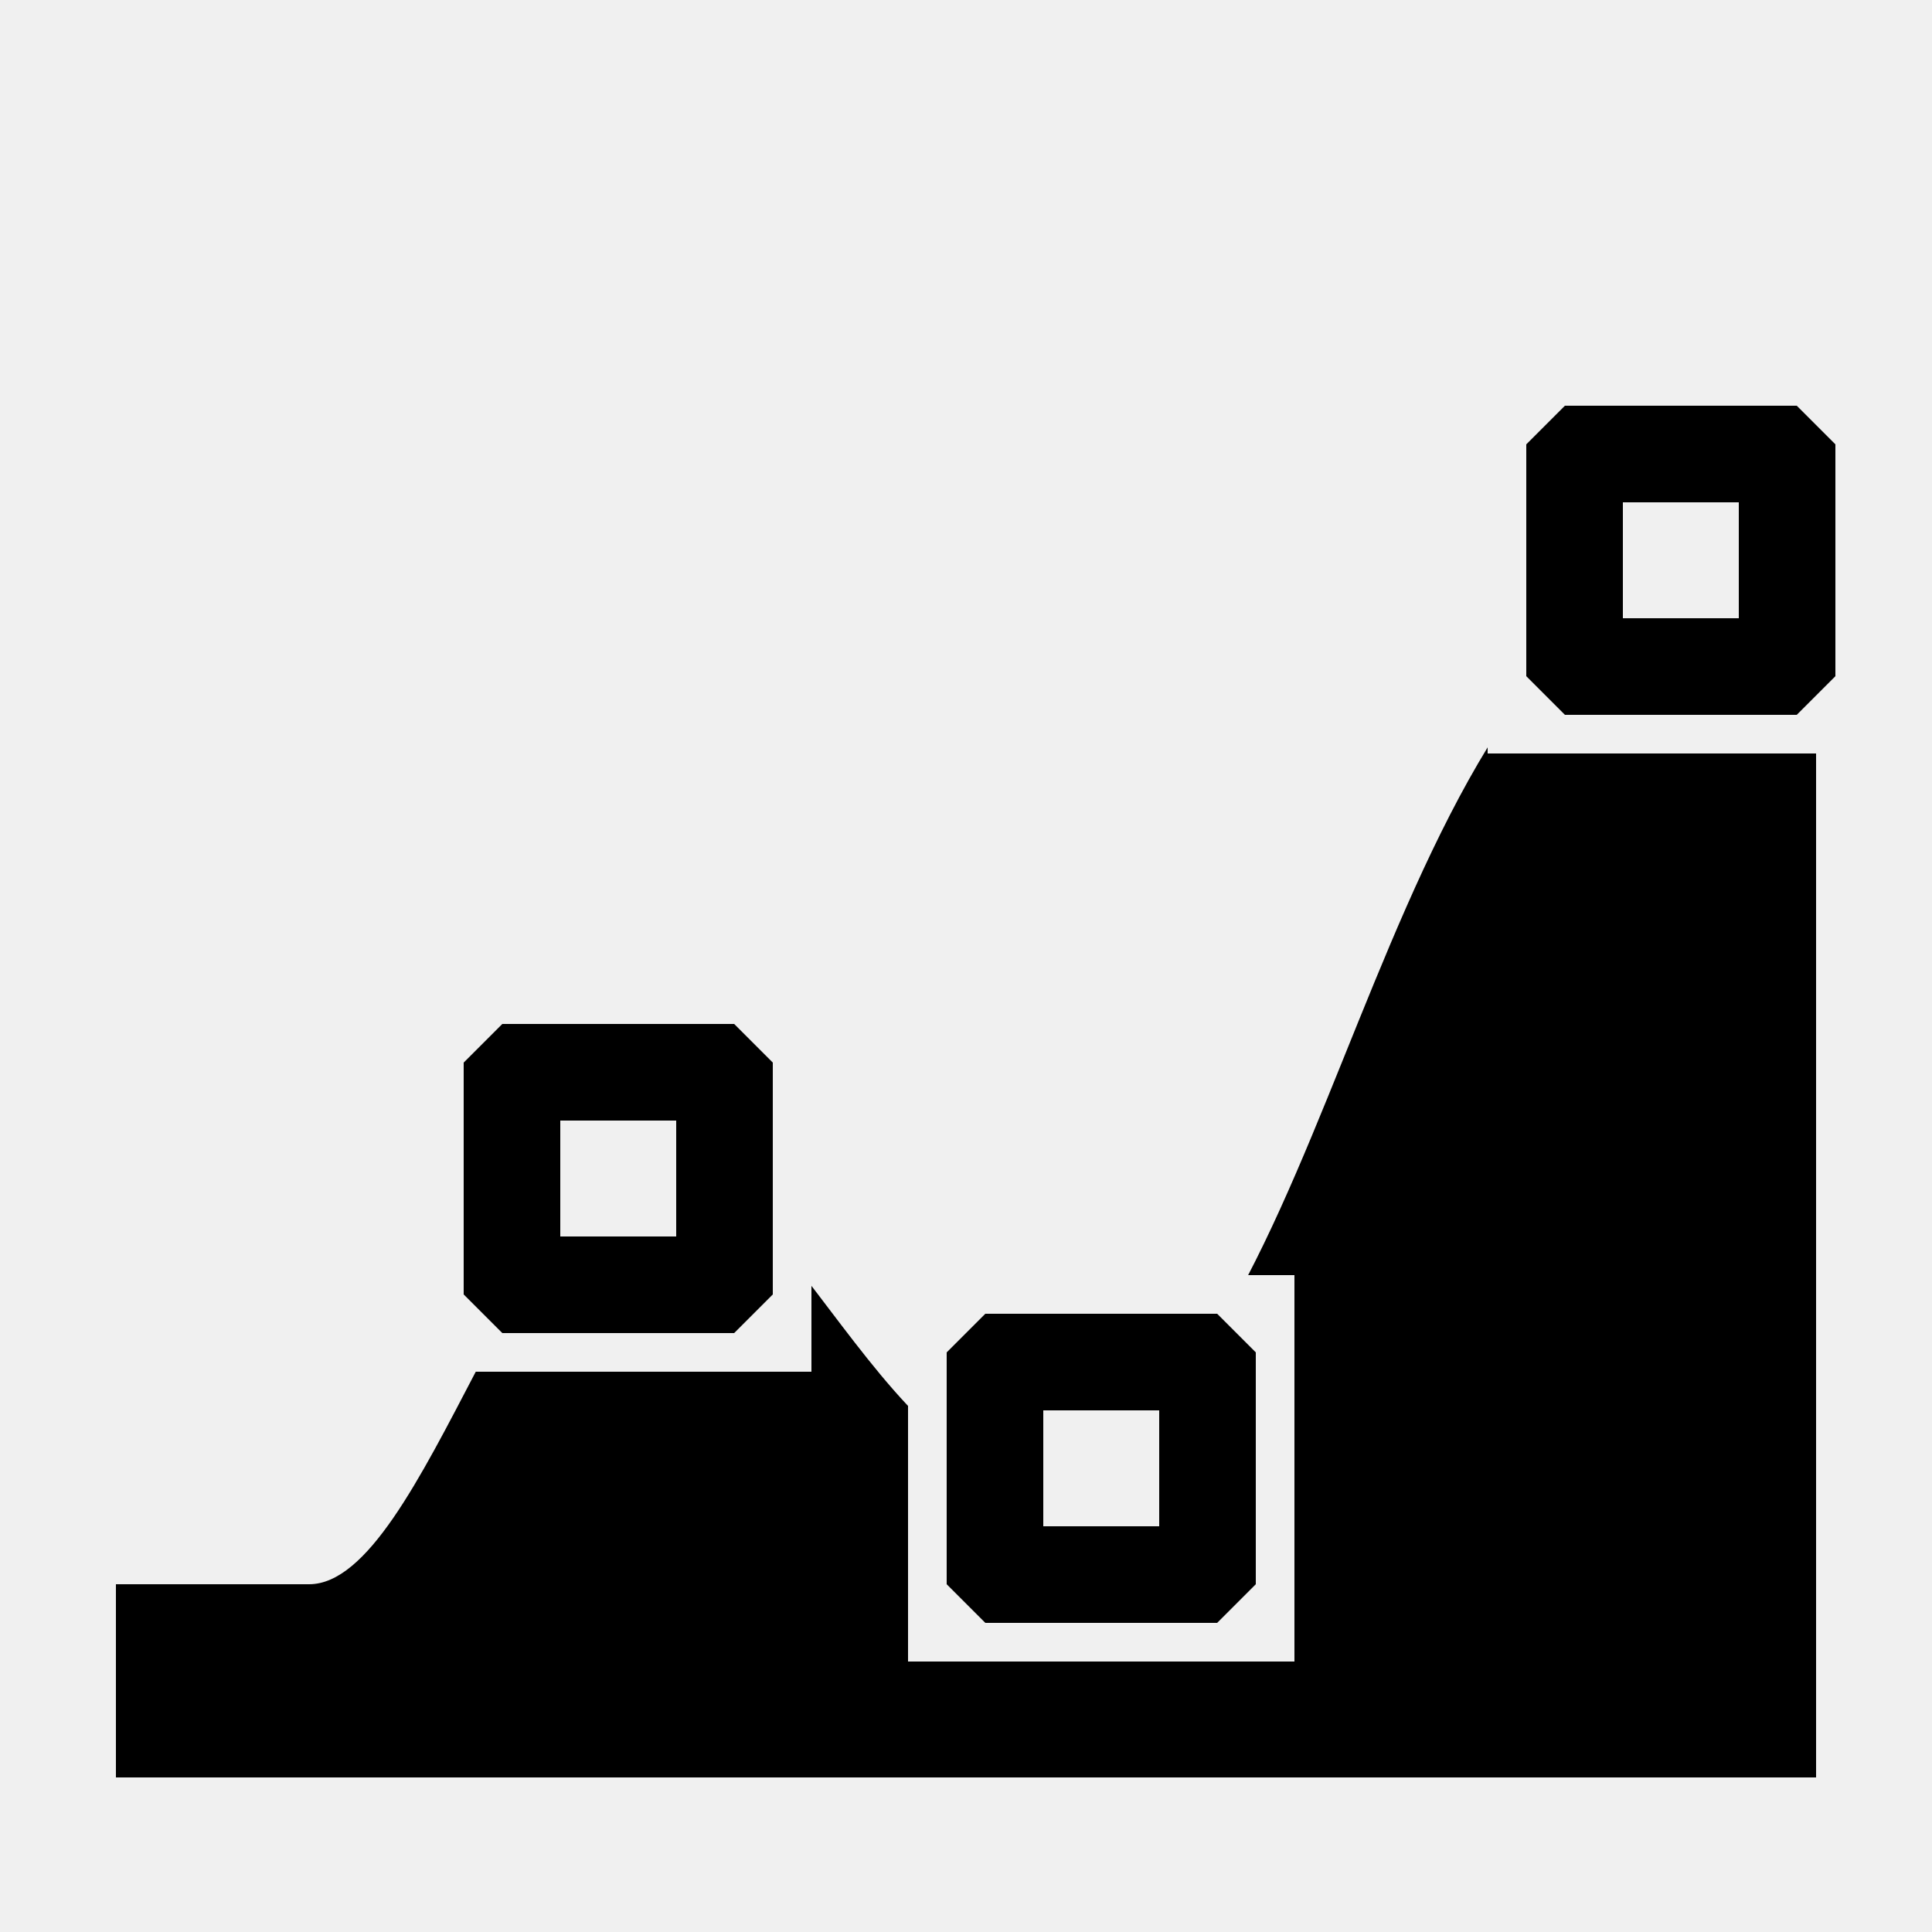
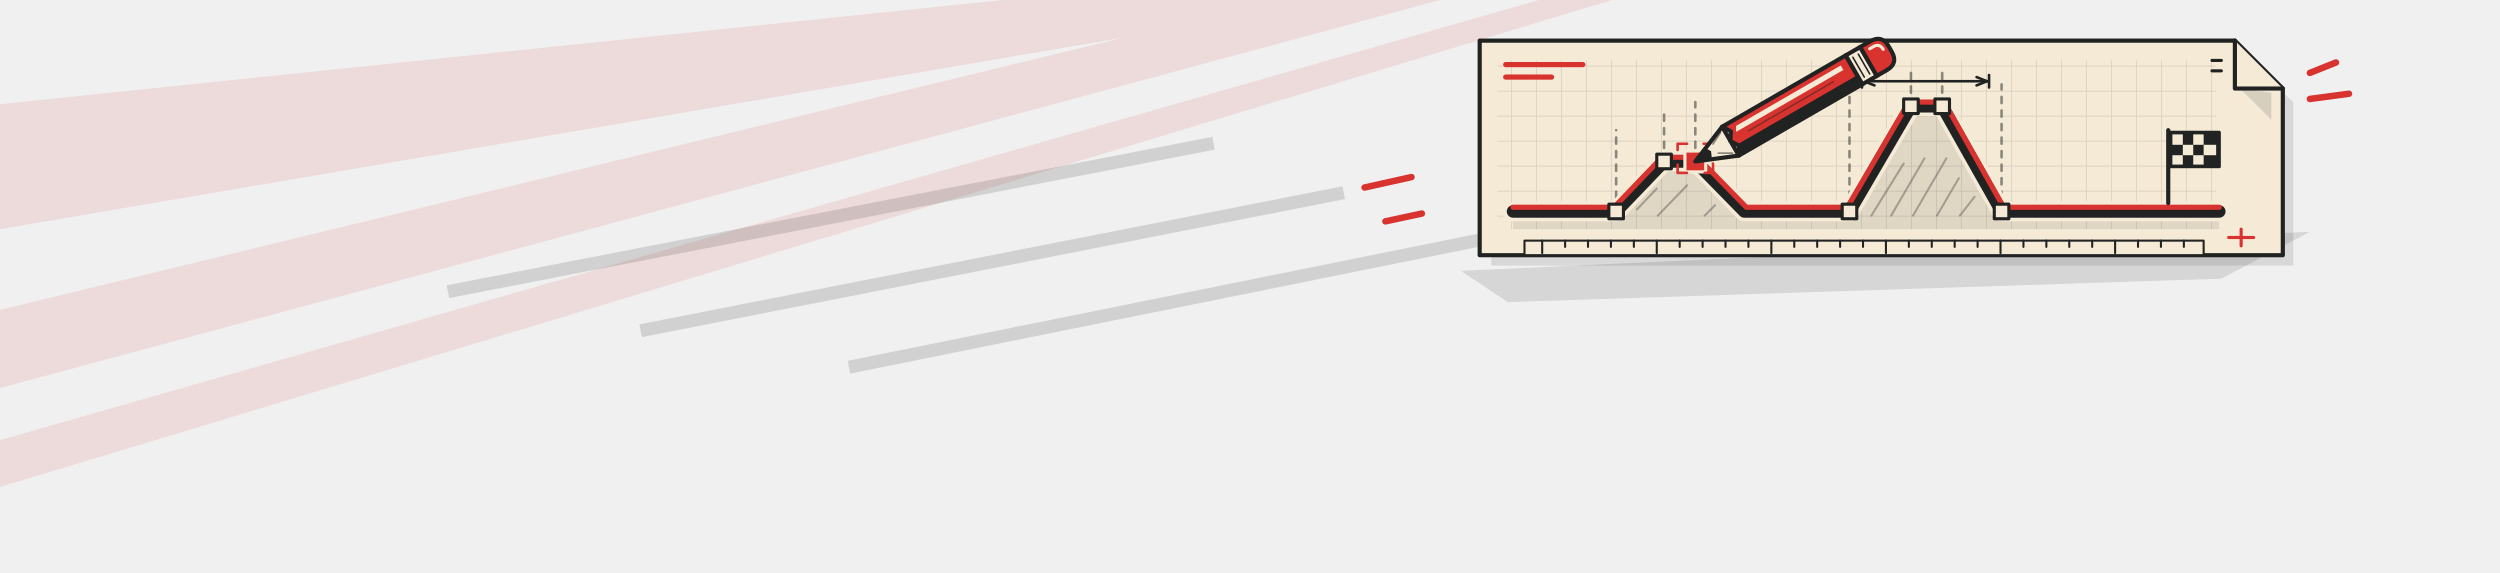
- <svg xmlns="http://www.w3.org/2000/svg" width="100" height="100" viewBox="0 0 100 100">
-   <g fill="currentColor" fill-rule="evenodd">
-     <defs>
-       <mask id="track" maskUnits="userSpaceOnUse" x="0" y="0" width="100" height="100">
-         <path fill="#fff" d="M6 82H16C22 82 27 60 34 60S47 80 56 76C70 69 71 32 90 28H94V92H6Z" />
-         <path fill="#000" d="M22 51H42V71H22ZM47 66H67V86H47ZM77 19H97V39H77Z" />
-         <path fill="#fff" d="M26 53H38L40 55V67L38 69H26L24 67V55ZM29 58H35V64H29ZM51 68H63L65 70V82L63 84H51L49 82V70ZM54 73H60V79H54ZM81 21H93L95 23V35L93 37H81L79 35V23ZM84 26H90V32H84Z" />
-       </mask>
-     </defs>
-     <path mask="url(#track)" d="M0 0H100V100H0Z" />
+ <svg xmlns="http://www.w3.org/2000/svg" viewBox="0 0 960 220" preserveAspectRatio="xMidYMid slice">
+   <defs>
+     <pattern id="editor-grid" width="24" height="24" patternUnits="userSpaceOnUse">
+       <path d="M24 0H0v24" fill="none" stroke="#202321" stroke-width="1.5" opacity=".13" />
+     </pattern>
+   </defs>
+   <path d="M0 40 385 0h131L0 88zM0 119 491 0h62L0 149zM0 169 591 0h28L0 187z" fill="#d8332f" opacity=".12" />
+   <path d="m172 112 294-57m-220 72 270-53m-190 67 243-49" fill="none" stroke="#202321" stroke-width="5" opacity=".15" />
+   <path d="m561 104 326-15-34 18-274 9z" fill="#202321" opacity=".13" />
+   <g transform="translate(561 6) scale(.4)" stroke="#202321" stroke-linecap="round" stroke-linejoin="round">
+     <path d="M29 34h717l53 49v157H29z" fill="#202321" opacity=".12" stroke="none" />
+     <path d="M18 24h725l46 46v160H18z" fill="#f5ead6" stroke-width="4" />
+     <path d="M35 43h690v162H35z" fill="url(#editor-grid)" stroke="none" />
+     <path d="M743 24v46h46" fill="#f5ead6" stroke-width="4" />
+     <path d="m748 70 30 30V74z" fill="#202321" opacity=".14" stroke="none" />
+     <path d="M43 47h74m-74 12h44" stroke="#d8332f" stroke-width="5" />
+     <path d="M721 43h9m-9 10h9" stroke-width="3" />
+     <path d="M149 188v-78m46 30V90m30 50V83m148 105V66m59 21V55m30 32V55m57 133V66" fill="none" stroke-width="2.5" stroke-dasharray="6 7" opacity=".5" />
+     <path d="M385 63h122m-122-6v12m122-12v12" fill="none" stroke-width="2.5" />
+     <path d="m397 59-10 4 10 4m98-8 10 4-10 4" fill="none" stroke-width="2.5" />
+     <path d="M50 188h99l46-48h30l47 48h101l59-101h30l57 101h209v17H50z" fill="#202321" fill-opacity=".1" stroke="none" />
+     <path d="m169 186 19-20m1 26 28-29m17 29 10-10m150 10 31-50m-12 50 32-55m-11 55 32-55m-9 55 21-36m1 36 14-18" fill="none" stroke-width="2" opacity=".32" />
+     <path d="M50 188h99l46-48h30l47 48h101l59-101h30l57 101h209" fill="none" stroke="#f5ead6" stroke-width="19" />
+     <path d="M50 188h99l46-48h30l47 48h101l59-101h30l57 101h209" fill="none" stroke-width="12" />
+     <path d="M50 184h97l46-48h34l47 48h97l59-101h34l57 101h207" fill="none" stroke="#d8332f" stroke-width="5" />
+     <g fill="#f5ead6" stroke-width="3">
+       <path d="M142 181h14v14h-14zm46-48h14v14h-14zm178 48h14v14h-14zm59-101h14v14h-14zm30 0h14v14h-14zm57 101h14v14h-14z" />
+     </g>
+     <path d="M215 130h20v20h-20z" fill="#d8332f" stroke="#f5ead6" stroke-width="3" />
+     <path d="M208 129v-6h9m16 0h9v9m0 10v9h-8m-17 0h-9v-8" fill="none" stroke="#d8332f" stroke-width="2.5" />
+     <path d="M679 180v-70" fill="none" stroke-width="4" />
+     <path d="M681 112h47v33h-47z" fill="#202321" stroke-width="3" />
+     <path d="M683 114h10v10h-10zm20 0h10v10h-10zm-10 10h10v10h-10zm20 0h12v10h-12zm-30 10h10v9h-10zm20 0h10v9h-10z" fill="#f5ead6" stroke="none" />
+     <path d="M61 216h652v14H61z" fill="#f5ead6" stroke-width="2" />
+     <g fill="none" stroke-width="2">
+       <path d="M78 216v12" />
+       <path d="M100 216v6" />
+       <path d="M122 216v6" />
+       <path d="M144 216v6" />
+       <path d="M166 216v6" />
+       <path d="M188 216v12" />
+       <path d="M210 216v6" />
+       <path d="M232 216v6" />
+       <path d="M254 216v6" />
+       <path d="M276 216v6" />
+       <path d="M298 216v12" />
+       <path d="M320 216v6" />
+       <path d="M342 216v6" />
+       <path d="M364 216v6" />
+       <path d="M386 216v6" />
+       <path d="M408 216v12" />
+       <path d="M430 216v6" />
+       <path d="M452 216v6" />
+       <path d="M474 216v6" />
+       <path d="M496 216v6" />
+       <path d="M518 216v12" />
+       <path d="M540 216v6" />
+       <path d="M562 216v6" />
+       <path d="M584 216v6" />
+       <path d="M606 216v6" />
+       <path d="M628 216v12" />
+       <path d="M650 216v6" />
+       <path d="M672 216v6" />
+       <path d="M694 216v6" />
+     </g>
+     <path d="M737 213h24m-12-8v16" stroke="#d8332f" stroke-width="3" />
+     <g transform="translate(225 140) rotate(-30)">
+       <path d="m0 0 39-16v32z" fill="#f5ead6" stroke-width="4" />
+       <path d="m0 0 15-6 3 5-3 7z" fill="#202321" stroke="none" />
+       <path d="m23-6 12-6m-12 16 12 7" fill="none" stroke="#202321" stroke-width="1.5" opacity=".55" />
+       <path d="M39-16h137v32H39l5-8-5-8 5-8z" fill="#d8332f" stroke-width="4" />
+       <path d="M44 6h132v10H39z" fill="#202321" stroke="none" />
+       <path d="M51-10h116v5H48z" fill="#f5ead6" stroke="none" />
+       <path d="M59 0h94" stroke="#202321" stroke-width="1.5" opacity=".45" />
+       <path d="M176-16h16v32h-16z" fill="#f5ead6" stroke-width="4" />
+       <path d="M181-11v22m6-22v22" stroke-width="1.5" />
+       <path d="M192-16h11q13 0 13 13v6q0 13-13 13h-11z" fill="#d8332f" stroke-width="4" />
+       <path d="M199-10h4q7 0 7 7" fill="none" stroke="#f5ead6" stroke-width="3" />
+     </g>
  </g>
+   <path d="m524 72 18-4m-10 17 14-3m341-54 10-4m-10 14 15-2" fill="none" stroke="#d8332f" stroke-width="2.5" stroke-linecap="round" />
</svg>
